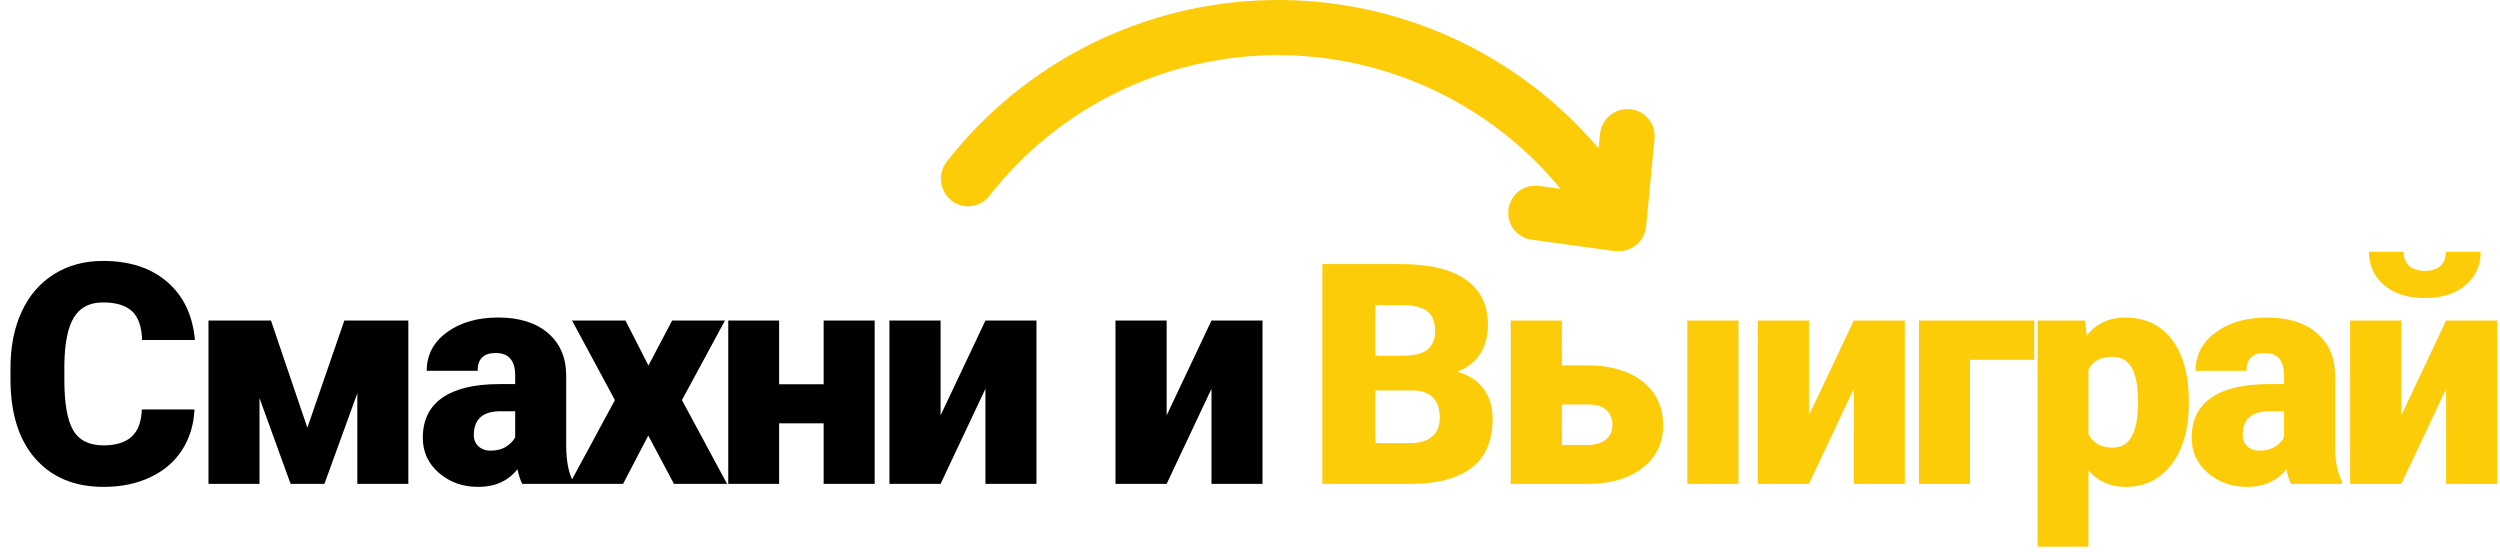
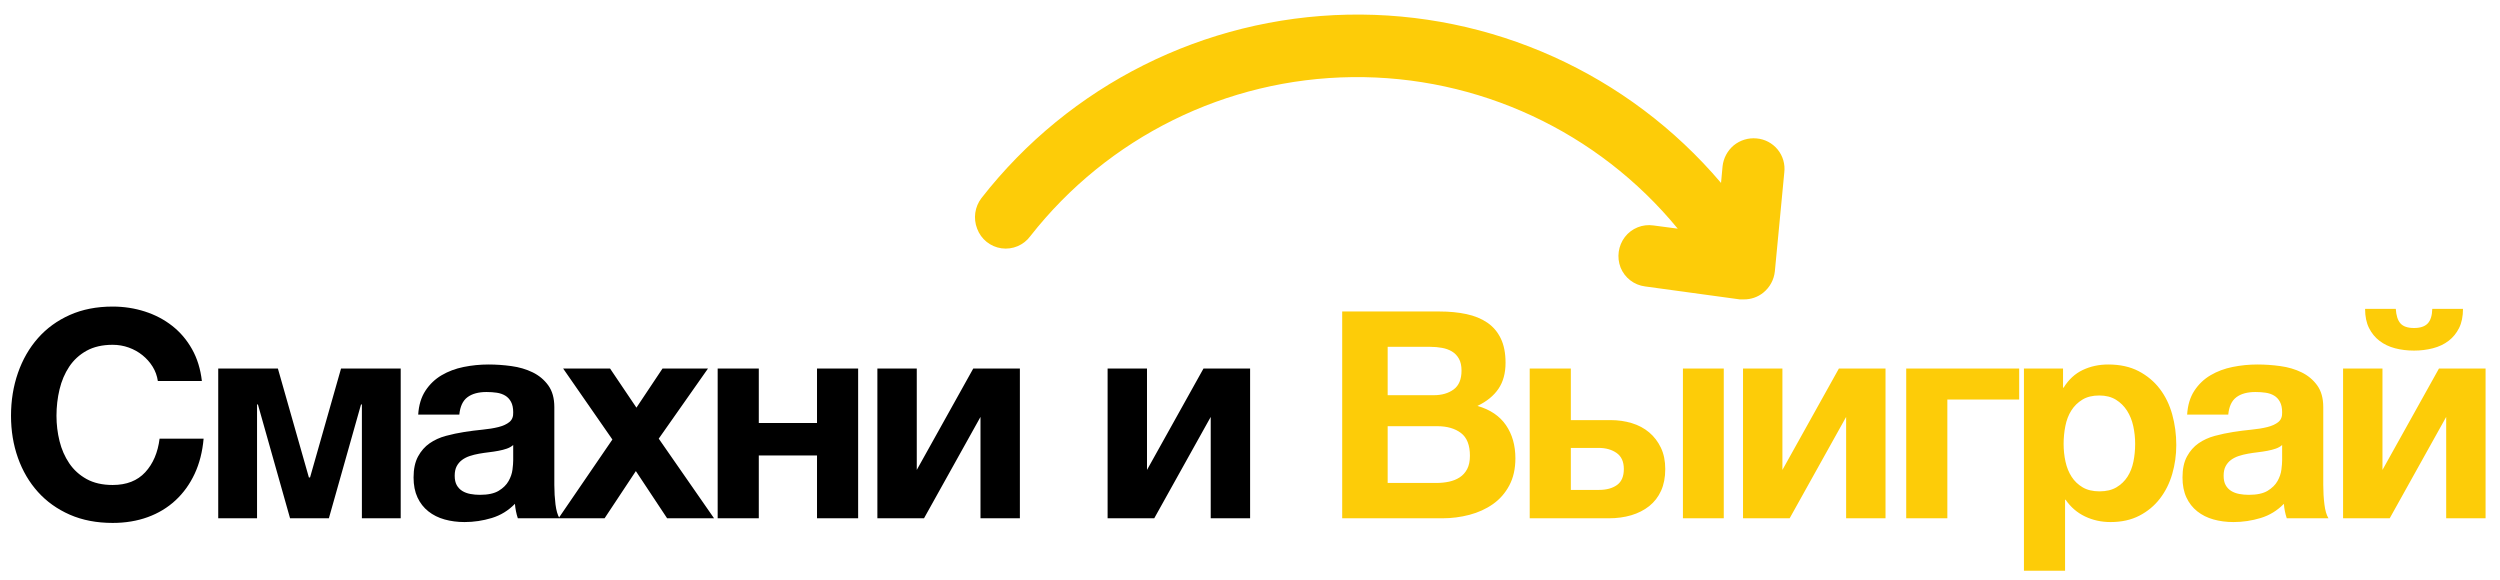
- <svg xmlns="http://www.w3.org/2000/svg" width="186px" height="41px" viewBox="0 0 186 41" version="1.1">
+ <svg xmlns="http://www.w3.org/2000/svg" width="164px" height="38px" viewBox="0 0 164 38" version="1.1">
  <g id="Page-1" stroke="none" stroke-width="1" fill="none" fill-rule="evenodd">
-     <g id="Group" transform="translate(0.779359, 0)" fill-rule="nonzero">
-       <path d="M120.492,8.125 C119.956,8.075 119.422,8.237 119.002,8.575 C118.586,8.922 118.321,9.416 118.262,9.955 L118.162,11.045 C112.073,3.867 103.075,-0.187 93.665,0.007 C84.254,0.201 75.431,4.622 69.642,12.045 C69.206,12.617 69.1,13.375 69.362,14.045 C69.617,14.736 70.231,15.231 70.961,15.334 C71.69,15.436 72.417,15.129 72.852,14.535 C77.946,8.036 85.713,4.2 93.97,4.104 C102.226,4.009 110.08,7.665 115.322,14.045 L113.732,13.835 C113.014,13.728 112.295,14.019 111.852,14.595 C111.418,15.168 111.312,15.925 111.572,16.595 C111.844,17.27 112.46,17.745 113.182,17.835 L119.392,18.685 L119.662,18.685 C120.124,18.689 120.573,18.534 120.932,18.245 C121.362,17.898 121.636,17.394 121.692,16.845 L122.312,10.355 C122.377,9.816 122.219,9.274 121.876,8.853 C121.533,8.433 121.033,8.17 120.492,8.125 Z" id="Path" fill="#FDCC08" />
-       <path d="M6.929,36.225 C8.232,36.225 9.391,35.985 10.405,35.506 C11.42,35.027 12.208,34.351 12.769,33.479 C13.331,32.607 13.638,31.601 13.69,30.463 L13.69,30.463 L9.771,30.463 C9.741,31.392 9.486,32.069 9.007,32.496 C8.528,32.923 7.835,33.136 6.929,33.136 C5.859,33.136 5.104,32.762 4.666,32.013 C4.228,31.264 4.009,30.018 4.009,28.273 L4.009,28.273 L4.009,27.117 C4.032,25.507 4.271,24.335 4.728,23.602 C5.185,22.868 5.903,22.501 6.884,22.501 C7.85,22.501 8.569,22.718 9.041,23.152 C9.512,23.587 9.763,24.302 9.793,25.297 L9.793,25.297 L13.724,25.297 C13.559,23.463 12.874,22.024 11.668,20.979 C10.463,19.935 8.868,19.413 6.884,19.413 C5.507,19.413 4.294,19.74 3.246,20.395 C2.197,21.05 1.394,21.979 0.837,23.18 C0.279,24.382 0,25.784 0,27.386 L0,27.386 L0,28.195 C0,30.748 0.618,32.724 1.853,34.125 C3.088,35.525 4.78,36.225 6.929,36.225 Z M18.528,36 L18.528,29.621 L20.841,36 L23.357,36 L25.805,29.262 L25.805,36 L29.601,36 L29.601,23.849 L24.839,23.849 L22.088,31.822 L19.381,23.849 L14.732,23.849 L14.732,36 L18.528,36 Z M34.798,36.225 C36.049,36.225 37.022,35.787 37.718,34.911 C37.823,35.39 37.943,35.753 38.078,36 L38.078,36 L41.862,36 L41.862,35.809 C41.533,35.218 41.361,34.364 41.346,33.249 L41.346,33.249 L41.346,27.869 C41.323,26.551 40.863,25.514 39.964,24.758 C39.066,24.002 37.842,23.624 36.292,23.624 C34.742,23.624 33.468,23.991 32.468,24.725 C31.469,25.458 30.969,26.413 30.969,27.588 L30.969,27.588 L34.754,27.588 C34.754,26.705 35.203,26.263 36.101,26.263 C37.067,26.263 37.55,26.821 37.55,27.937 L37.55,27.937 L37.55,28.577 L36.382,28.577 C34.525,28.577 33.11,28.914 32.137,29.587 C31.164,30.261 30.677,31.257 30.677,32.575 C30.677,33.623 31.077,34.493 31.879,35.186 C32.68,35.878 33.653,36.225 34.798,36.225 Z M35.708,33.529 C35.349,33.529 35.053,33.423 34.821,33.209 C34.589,32.996 34.473,32.717 34.473,32.373 C34.473,31.19 35.132,30.598 36.449,30.598 L36.449,30.598 L37.55,30.598 L37.55,32.541 C37.415,32.796 37.192,33.024 36.882,33.226 C36.571,33.428 36.18,33.529 35.708,33.529 Z M45.577,36 L47.453,32.406 L49.362,36 L53.315,36 L49.957,29.767 L53.158,23.849 L49.227,23.849 L47.464,27.195 L45.757,23.849 L41.781,23.849 L44.971,29.767 L41.602,36 L45.577,36 Z M57.187,36 L57.187,31.497 L60.5,31.497 L60.5,36 L64.296,36 L64.296,23.849 L60.5,23.849 L60.5,28.588 L57.187,28.588 L57.187,23.849 L53.403,23.849 L53.403,36 L57.187,36 Z M69.201,36 L72.537,28.925 L72.537,36 L76.333,36 L76.333,23.849 L72.537,23.849 L69.201,30.901 L69.201,23.849 L65.394,23.849 L65.394,36 L69.201,36 Z M86.02,36 L89.355,28.925 L89.355,36 L93.151,36 L93.151,23.849 L89.355,23.849 L86.02,30.901 L86.02,23.849 L82.213,23.849 L82.213,36 L86.02,36 Z" id="Смахнии" fill="#000000" />
-       <path d="M104.241,36 C106.233,35.985 107.736,35.575 108.75,34.77 C109.765,33.965 110.272,32.762 110.272,31.16 C110.272,30.276 110.044,29.528 109.587,28.914 C109.13,28.3 108.475,27.88 107.622,27.656 C108.378,27.371 108.951,26.93 109.34,26.331 C109.729,25.732 109.924,25.009 109.924,24.163 C109.924,22.696 109.375,21.576 108.279,20.805 C107.182,20.034 105.581,19.648 103.478,19.648 L103.478,19.648 L97.604,19.648 L97.604,36 L104.241,36 Z M103.601,26.465 L101.546,26.465 L101.546,22.692 L103.478,22.692 C104.361,22.692 105.001,22.844 105.398,23.147 C105.795,23.45 105.993,23.946 105.993,24.635 C105.993,25.234 105.81,25.687 105.443,25.994 C105.076,26.301 104.462,26.458 103.601,26.465 L103.601,26.465 Z M104.129,32.968 L101.546,32.968 L101.546,29.048 L104.309,29.048 C105.664,29.056 106.341,29.741 106.341,31.104 C106.341,31.695 106.15,32.154 105.769,32.479 C105.387,32.805 104.84,32.968 104.129,32.968 L104.129,32.968 Z M117.289,36 C119.041,36 120.424,35.601 121.438,34.804 C122.453,34.007 122.96,32.953 122.96,31.643 C122.96,30.752 122.735,29.969 122.286,29.295 C121.837,28.622 121.186,28.101 120.332,27.734 C119.479,27.368 118.49,27.184 117.367,27.184 L117.367,27.184 L115.424,27.184 L115.424,23.849 L111.617,23.849 L111.617,36 L117.289,36 Z M128.564,36 L128.564,23.849 L124.757,23.849 L124.757,36 L128.564,36 Z M117.345,33.103 L115.424,33.103 L115.424,30.093 L117.345,30.093 C117.989,30.093 118.457,30.235 118.749,30.52 C119.041,30.804 119.187,31.171 119.187,31.62 C119.187,32.077 119.024,32.438 118.698,32.704 C118.372,32.97 117.921,33.103 117.345,33.103 L117.345,33.103 Z M133.806,36 L137.142,28.925 L137.142,36 L140.938,36 L140.938,23.849 L137.142,23.849 L133.806,30.901 L133.806,23.849 L129.999,23.849 L129.999,36 L133.806,36 Z M145.787,36 L145.787,26.769 L150.571,26.769 L150.571,23.849 L141.991,23.849 L141.991,36 L145.787,36 Z M154.6,40.672 L154.6,35 C155.319,35.817 156.236,36.225 157.352,36.225 C158.797,36.225 159.944,35.661 160.794,34.534 C161.644,33.408 162.069,31.901 162.069,30.014 L162.069,30.014 L162.069,29.834 C162.069,27.903 161.653,26.385 160.822,25.281 C159.991,24.176 158.827,23.624 157.329,23.624 C156.146,23.624 155.192,24.073 154.466,24.972 L154.466,24.972 L154.353,23.849 L150.816,23.849 L150.816,40.672 L154.6,40.672 Z M156.42,33.305 C155.536,33.305 154.93,32.968 154.6,32.294 L154.6,32.294 L154.6,27.51 C154.9,26.866 155.499,26.544 156.397,26.544 C157.655,26.544 158.284,27.622 158.284,29.778 L158.284,29.778 L158.284,30.183 C158.246,32.264 157.625,33.305 156.42,33.305 Z M166.401,36.225 C167.651,36.225 168.625,35.787 169.321,34.911 C169.426,35.39 169.546,35.753 169.68,36 L169.68,36 L173.465,36 L173.465,35.809 C173.136,35.218 172.963,34.364 172.948,33.249 L172.948,33.249 L172.948,27.869 C172.926,26.551 172.466,25.514 171.567,24.758 C170.669,24.002 169.445,23.624 167.895,23.624 C166.345,23.624 165.07,23.991 164.071,24.725 C163.071,25.458 162.572,26.413 162.572,27.588 L162.572,27.588 L166.356,27.588 C166.356,26.705 166.805,26.263 167.704,26.263 C168.67,26.263 169.153,26.821 169.153,27.937 L169.153,27.937 L169.153,28.577 L167.985,28.577 C166.128,28.577 164.713,28.914 163.74,29.587 C162.766,30.261 162.28,31.257 162.28,32.575 C162.28,33.623 162.68,34.493 163.481,35.186 C164.282,35.878 165.256,36.225 166.401,36.225 Z M167.311,33.529 C166.951,33.529 166.656,33.423 166.424,33.209 C166.191,32.996 166.075,32.717 166.075,32.373 C166.075,31.19 166.734,30.598 168.052,30.598 L168.052,30.598 L169.153,30.598 L169.153,32.541 C169.018,32.796 168.795,33.024 168.484,33.226 C168.174,33.428 167.782,33.529 167.311,33.529 Z M179.628,22.175 C180.886,22.175 181.893,21.857 182.649,21.221 C183.405,20.584 183.783,19.753 183.783,18.728 L183.783,18.728 L181.189,18.728 C181.189,19.192 181.053,19.545 180.779,19.789 C180.506,20.032 180.122,20.154 179.628,20.154 C179.134,20.154 178.747,20.028 178.466,19.778 C178.185,19.527 178.045,19.177 178.045,18.728 L178.045,18.728 L175.473,18.728 C175.473,19.753 175.851,20.584 176.607,21.221 C177.363,21.857 178.37,22.175 179.628,22.175 Z M177.876,36 L181.212,28.925 L181.212,36 L185.008,36 L185.008,23.849 L181.212,23.849 L177.876,30.901 L177.876,23.849 L174.069,23.849 L174.069,36 L177.876,36 Z" id="Выиграй" fill="#FDCC08" />
+     <g id="logokz" transform="translate(0.722, 0.955116)" fill-rule="nonzero">
+       <g id="Смахни-и-Выиграй" transform="translate(0, 19.15588)">
+         <path d="M6.669,14.193 C7.505,14.193 8.271,14.066 8.968,13.813 C9.665,13.56 10.273,13.192 10.792,12.711 C11.311,12.23 11.729,11.65 12.046,10.973 C12.363,10.295 12.559,9.525 12.635,8.664 L12.635,8.664 L9.747,8.664 C9.633,9.576 9.319,10.311 8.806,10.868 C8.293,11.425 7.581,11.704 6.669,11.704 C5.998,11.704 5.428,11.574 4.959,11.315 C4.49,11.055 4.11,10.71 3.819,10.279 C3.528,9.848 3.316,9.364 3.183,8.825 C3.05,8.287 2.983,7.733 2.983,7.163 C2.983,6.568 3.05,5.991 3.183,5.434 C3.316,4.877 3.528,4.38 3.819,3.942 C4.11,3.506 4.49,3.157 4.959,2.897 C5.428,2.638 5.998,2.508 6.669,2.508 C7.036,2.508 7.388,2.568 7.723,2.688 C8.059,2.809 8.36,2.977 8.626,3.192 C8.892,3.407 9.114,3.658 9.291,3.942 C9.468,4.228 9.582,4.541 9.633,4.883 L9.633,4.883 L12.521,4.883 C12.432,4.098 12.217,3.401 11.875,2.793 C11.533,2.185 11.099,1.675 10.573,1.264 C10.048,0.852 9.449,0.538 8.778,0.323 C8.107,0.108 7.404,7.10542736e-15 6.669,7.10542736e-15 C5.618,7.10542736e-15 4.68,0.184 3.857,0.551 C3.034,0.918 2.337,1.425 1.767,2.071 C1.197,2.717 0.76,3.477 0.456,4.351 C0.152,5.225 0,6.162 0,7.163 C0,8.151 0.152,9.072 0.456,9.928 C0.76,10.783 1.197,11.527 1.767,12.16 C2.337,12.793 3.034,13.29 3.857,13.652 C4.68,14.012 5.618,14.193 6.669,14.193 Z M16.14,13.889 L16.14,6.422 L16.197,6.422 L18.306,13.889 L20.852,13.889 L22.961,6.422 L23.018,6.422 L23.018,13.889 L25.564,13.889 L25.564,4.066 L21.65,4.066 L19.617,11.21 L19.541,11.21 L17.508,4.066 L13.594,4.066 L13.594,13.889 L16.14,13.889 Z M29.752,14.136 C30.36,14.136 30.956,14.047 31.538,13.87 C32.121,13.693 32.628,13.382 33.058,12.939 C33.071,13.104 33.093,13.265 33.125,13.424 C33.156,13.582 33.198,13.737 33.248,13.889 L33.248,13.889 L35.984,13.889 C35.858,13.686 35.769,13.382 35.718,12.977 C35.668,12.572 35.642,12.147 35.642,11.704 L35.642,11.704 L35.642,6.593 C35.642,6.01 35.509,5.535 35.243,5.168 C34.977,4.801 34.635,4.516 34.217,4.313 C33.799,4.11 33.337,3.974 32.83,3.905 C32.324,3.835 31.823,3.8 31.329,3.8 C30.772,3.8 30.227,3.854 29.695,3.962 C29.163,4.069 28.682,4.25 28.251,4.503 C27.821,4.756 27.466,5.095 27.187,5.519 C26.909,5.944 26.75,6.466 26.712,7.087 L26.712,7.087 L29.41,7.087 C29.461,6.555 29.638,6.175 29.942,5.947 C30.246,5.719 30.664,5.605 31.196,5.605 C31.437,5.605 31.662,5.621 31.871,5.652 C32.08,5.684 32.263,5.747 32.422,5.843 C32.58,5.938 32.707,6.074 32.802,6.251 C32.897,6.428 32.944,6.656 32.944,6.935 C32.957,7.214 32.875,7.426 32.697,7.572 C32.52,7.717 32.279,7.828 31.975,7.904 C31.671,7.98 31.323,8.037 30.93,8.075 C30.538,8.113 30.139,8.164 29.733,8.227 C29.328,8.29 28.926,8.376 28.527,8.483 C28.128,8.591 27.773,8.753 27.463,8.968 C27.152,9.183 26.899,9.472 26.703,9.832 C26.506,10.194 26.408,10.653 26.408,11.21 C26.408,11.717 26.494,12.154 26.665,12.521 C26.836,12.888 27.073,13.192 27.377,13.433 C27.681,13.674 28.036,13.851 28.441,13.965 C28.847,14.079 29.284,14.136 29.752,14.136 Z M30.759,12.35 C30.544,12.35 30.335,12.331 30.132,12.293 C29.93,12.255 29.752,12.188 29.6,12.094 C29.448,11.998 29.328,11.872 29.239,11.713 C29.151,11.555 29.106,11.349 29.106,11.096 C29.106,10.843 29.151,10.634 29.239,10.469 C29.328,10.304 29.445,10.168 29.591,10.06 C29.736,9.953 29.904,9.867 30.094,9.804 C30.284,9.741 30.487,9.69 30.702,9.652 C30.918,9.614 31.133,9.582 31.348,9.557 C31.564,9.532 31.773,9.5 31.975,9.462 C32.178,9.424 32.362,9.377 32.526,9.319 C32.691,9.262 32.83,9.183 32.944,9.082 L32.944,9.082 L32.944,10.089 C32.944,10.241 32.928,10.444 32.897,10.697 C32.865,10.95 32.78,11.2 32.64,11.447 C32.501,11.694 32.286,11.907 31.994,12.084 C31.703,12.261 31.291,12.35 30.759,12.35 Z M38.938,13.889 L40.99,10.792 L43.042,13.889 L46.12,13.889 L42.491,8.664 L45.721,4.066 L42.738,4.066 L41.028,6.631 L39.299,4.066 L36.221,4.066 L39.451,8.721 L35.917,13.889 L38.938,13.889 Z M49.055,13.889 L49.055,9.766 L52.874,9.766 L52.874,13.889 L55.572,13.889 L55.572,4.066 L52.874,4.066 L52.874,7.638 L49.055,7.638 L49.055,4.066 L46.357,4.066 L46.357,13.889 L49.055,13.889 Z M59.893,13.889 L63.598,7.239 L63.598,13.889 L66.182,13.889 L66.182,4.066 L63.123,4.066 L59.418,10.716 L59.418,4.066 L56.834,4.066 L56.834,13.889 L59.893,13.889 Z M74.996,13.889 L78.701,7.239 L78.701,13.889 L81.285,13.889 L81.285,4.066 L78.226,4.066 L74.521,10.716 L74.521,4.066 L71.937,4.066 L71.937,13.889 L74.996,13.889 Z" id="Смахнии" fill="#000000" />
+         <path d="M93.9,13.889 C94.508,13.889 95.1,13.813 95.676,13.661 C96.252,13.509 96.765,13.275 97.215,12.958 C97.665,12.641 98.023,12.233 98.289,11.732 C98.555,11.232 98.688,10.64 98.688,9.956 C98.688,9.107 98.482,8.382 98.07,7.78 C97.658,7.179 97.035,6.758 96.199,6.517 C96.807,6.226 97.266,5.852 97.576,5.396 C97.886,4.94 98.042,4.37 98.042,3.686 C98.042,3.053 97.937,2.521 97.728,2.09 C97.519,1.659 97.225,1.314 96.845,1.054 C96.465,0.795 96.009,0.608 95.477,0.494 C94.945,0.38 94.356,0.323 93.71,0.323 L93.71,0.323 L87.326,0.323 L87.326,13.889 L93.9,13.889 Z M93.33,5.814 L90.309,5.814 L90.309,2.641 L93.102,2.641 C93.368,2.641 93.624,2.663 93.871,2.708 C94.118,2.752 94.337,2.831 94.527,2.945 C94.717,3.059 94.869,3.217 94.983,3.42 C95.097,3.623 95.154,3.882 95.154,4.199 C95.154,4.769 94.983,5.181 94.641,5.434 C94.299,5.687 93.862,5.814 93.33,5.814 L93.33,5.814 Z M93.501,11.571 L90.309,11.571 L90.309,7.847 L93.558,7.847 C94.204,7.847 94.723,7.996 95.116,8.293 C95.508,8.591 95.705,9.088 95.705,9.785 C95.705,10.14 95.644,10.431 95.524,10.659 C95.404,10.887 95.242,11.068 95.04,11.2 C94.837,11.334 94.603,11.428 94.337,11.486 C94.071,11.543 93.792,11.571 93.501,11.571 L93.501,11.571 Z M104.814,13.889 C105.346,13.889 105.837,13.822 106.287,13.69 C106.736,13.556 107.129,13.357 107.465,13.091 C107.8,12.825 108.06,12.489 108.244,12.084 C108.427,11.679 108.519,11.204 108.519,10.659 C108.519,10.127 108.424,9.662 108.234,9.262 C108.044,8.864 107.788,8.528 107.465,8.255 C107.142,7.983 106.762,7.78 106.325,7.647 C105.888,7.514 105.422,7.448 104.928,7.448 L104.928,7.448 L102.325,7.448 L102.325,4.066 L99.627,4.066 L99.627,13.889 L104.814,13.889 Z M112.357,13.889 L112.357,4.066 L109.678,4.066 L109.678,13.889 L112.357,13.889 Z M104.168,12.027 L102.325,12.027 L102.325,9.272 L104.149,9.272 C104.618,9.272 105.011,9.383 105.327,9.604 C105.644,9.826 105.802,10.178 105.802,10.659 C105.802,11.14 105.653,11.489 105.356,11.704 C105.058,11.919 104.662,12.027 104.168,12.027 L104.168,12.027 Z M116.679,13.889 L120.384,7.239 L120.384,13.889 L122.968,13.889 L122.968,4.066 L119.909,4.066 L116.204,10.716 L116.204,4.066 L113.62,4.066 L113.62,13.889 L116.679,13.889 Z M127.024,13.889 L127.024,6.099 L131.736,6.099 L131.736,4.066 L124.326,4.066 L124.326,13.889 L127.024,13.889 Z M134.746,17.328 L134.746,12.673 L134.784,12.673 C135.113,13.154 135.535,13.518 136.048,13.765 C136.561,14.012 137.121,14.136 137.729,14.136 C138.451,14.136 139.081,13.997 139.62,13.718 C140.158,13.439 140.608,13.066 140.969,12.597 C141.33,12.128 141.599,11.59 141.776,10.982 C141.953,10.374 142.042,9.741 142.042,9.082 C142.042,8.385 141.953,7.717 141.776,7.077 C141.599,6.438 141.326,5.877 140.959,5.396 C140.592,4.915 140.129,4.528 139.572,4.237 C139.015,3.946 138.35,3.8 137.577,3.8 C136.969,3.8 136.412,3.92 135.905,4.161 C135.398,4.402 134.98,4.788 134.651,5.32 L134.651,5.32 L134.613,5.32 L134.613,4.066 L132.048,4.066 L132.048,17.328 L134.746,17.328 Z M137.007,12.122 C136.564,12.122 136.193,12.033 135.896,11.856 C135.598,11.679 135.357,11.447 135.174,11.162 C134.99,10.877 134.857,10.548 134.775,10.175 C134.692,9.801 134.651,9.411 134.651,9.006 C134.651,8.613 134.689,8.224 134.765,7.838 C134.841,7.451 134.971,7.112 135.155,6.821 C135.338,6.53 135.579,6.292 135.877,6.109 C136.174,5.925 136.545,5.833 136.988,5.833 C137.419,5.833 137.783,5.925 138.081,6.109 C138.378,6.292 138.622,6.533 138.812,6.83 C139.002,7.128 139.138,7.467 139.221,7.847 C139.303,8.227 139.344,8.613 139.344,9.006 C139.344,9.411 139.306,9.801 139.23,10.175 C139.154,10.548 139.024,10.877 138.841,11.162 C138.657,11.447 138.416,11.679 138.119,11.856 C137.821,12.033 137.45,12.122 137.007,12.122 Z M145.794,14.136 C146.402,14.136 146.997,14.047 147.58,13.87 C148.162,13.693 148.669,13.382 149.1,12.939 C149.112,13.104 149.135,13.265 149.166,13.424 C149.198,13.582 149.239,13.737 149.29,13.889 L149.29,13.889 L152.026,13.889 C151.899,13.686 151.81,13.382 151.76,12.977 C151.709,12.572 151.684,12.147 151.684,11.704 L151.684,11.704 L151.684,6.593 C151.684,6.01 151.551,5.535 151.285,5.168 C151.019,4.801 150.677,4.516 150.259,4.313 C149.841,4.11 149.378,3.974 148.872,3.905 C148.365,3.835 147.865,3.8 147.371,3.8 C146.813,3.8 146.269,3.854 145.737,3.962 C145.205,4.069 144.723,4.25 144.293,4.503 C143.862,4.756 143.507,5.095 143.229,5.519 C142.95,5.944 142.792,6.466 142.754,7.087 L142.754,7.087 L145.452,7.087 C145.502,6.555 145.68,6.175 145.984,5.947 C146.288,5.719 146.706,5.605 147.238,5.605 C147.478,5.605 147.703,5.621 147.912,5.652 C148.121,5.684 148.305,5.747 148.463,5.843 C148.622,5.938 148.748,6.074 148.843,6.251 C148.938,6.428 148.986,6.656 148.986,6.935 C148.998,7.214 148.916,7.426 148.739,7.572 C148.561,7.717 148.321,7.828 148.017,7.904 C147.713,7.98 147.364,8.037 146.972,8.075 C146.579,8.113 146.18,8.164 145.775,8.227 C145.369,8.29 144.967,8.376 144.568,8.483 C144.169,8.591 143.815,8.753 143.504,8.968 C143.194,9.183 142.941,9.472 142.744,9.832 C142.548,10.194 142.45,10.653 142.45,11.21 C142.45,11.717 142.535,12.154 142.706,12.521 C142.877,12.888 143.115,13.192 143.419,13.433 C143.723,13.674 144.077,13.851 144.483,13.965 C144.888,14.079 145.325,14.136 145.794,14.136 Z M146.801,12.35 C146.585,12.35 146.376,12.331 146.174,12.293 C145.971,12.255 145.794,12.188 145.642,12.094 C145.49,11.998 145.369,11.872 145.281,11.713 C145.192,11.555 145.148,11.349 145.148,11.096 C145.148,10.843 145.192,10.634 145.281,10.469 C145.369,10.304 145.487,10.168 145.632,10.06 C145.778,9.953 145.946,9.867 146.136,9.804 C146.326,9.741 146.528,9.69 146.744,9.652 C146.959,9.614 147.174,9.582 147.39,9.557 C147.605,9.532 147.814,9.5 148.017,9.462 C148.219,9.424 148.403,9.377 148.568,9.319 C148.732,9.262 148.872,9.183 148.986,9.082 L148.986,9.082 L148.986,10.089 C148.986,10.241 148.97,10.444 148.938,10.697 C148.907,10.95 148.821,11.2 148.682,11.447 C148.542,11.694 148.327,11.907 148.036,12.084 C147.744,12.261 147.333,12.35 146.801,12.35 Z M157.639,2.888 C158.07,2.888 158.482,2.837 158.874,2.736 C159.267,2.635 159.609,2.473 159.9,2.252 C160.192,2.03 160.423,1.748 160.594,1.406 C160.765,1.064 160.85,0.646 160.85,0.152 L160.85,0.152 L158.836,0.152 C158.824,0.595 158.722,0.915 158.532,1.111 C158.342,1.308 158.045,1.406 157.639,1.406 C157.221,1.406 156.924,1.305 156.746,1.102 C156.569,0.899 156.468,0.583 156.442,0.152 L156.442,0.152 L154.428,0.152 C154.428,0.646 154.514,1.064 154.685,1.406 C154.856,1.748 155.087,2.03 155.378,2.252 C155.67,2.473 156.009,2.635 156.395,2.736 C156.781,2.837 157.196,2.888 157.639,2.888 Z M156.043,13.889 L159.748,7.239 L159.748,13.889 L162.332,13.889 L162.332,4.066 L159.273,4.066 L155.568,10.716 L155.568,4.066 L152.984,4.066 L152.984,13.889 L156.043,13.889 Z" id="Выиграй" fill="#FDCC08" />
+       </g>
+       <path d="M114.508,8.125 C113.972,8.075 113.437,8.237 113.018,8.575 C112.602,8.922 112.337,9.416 112.278,9.955 L112.178,11.045 C106.089,3.867 97.091,-0.187 87.68,0.007 C78.269,0.201 69.446,4.622 63.658,12.045 C63.222,12.617 63.116,13.375 63.378,14.045 C63.633,14.736 64.247,15.231 64.976,15.334 C65.706,15.436 66.433,15.129 66.868,14.535 C71.962,8.036 79.729,4.2 87.985,4.104 C96.242,4.009 104.096,7.665 109.338,14.045 L107.748,13.835 C107.03,13.728 106.31,14.019 105.868,14.595 C105.434,15.168 105.328,15.925 105.588,16.595 C105.859,17.27 106.476,17.745 107.198,17.835 L113.408,18.685 L113.678,18.685 C114.139,18.689 114.588,18.534 114.948,18.245 C115.378,17.898 115.652,17.394 115.708,16.845 L116.328,10.355 C116.392,9.816 116.235,9.274 115.892,8.853 C115.548,8.433 115.049,8.17 114.508,8.125 Z" id="Path" fill="#FDCC08" />
    </g>
  </g>
</svg>
